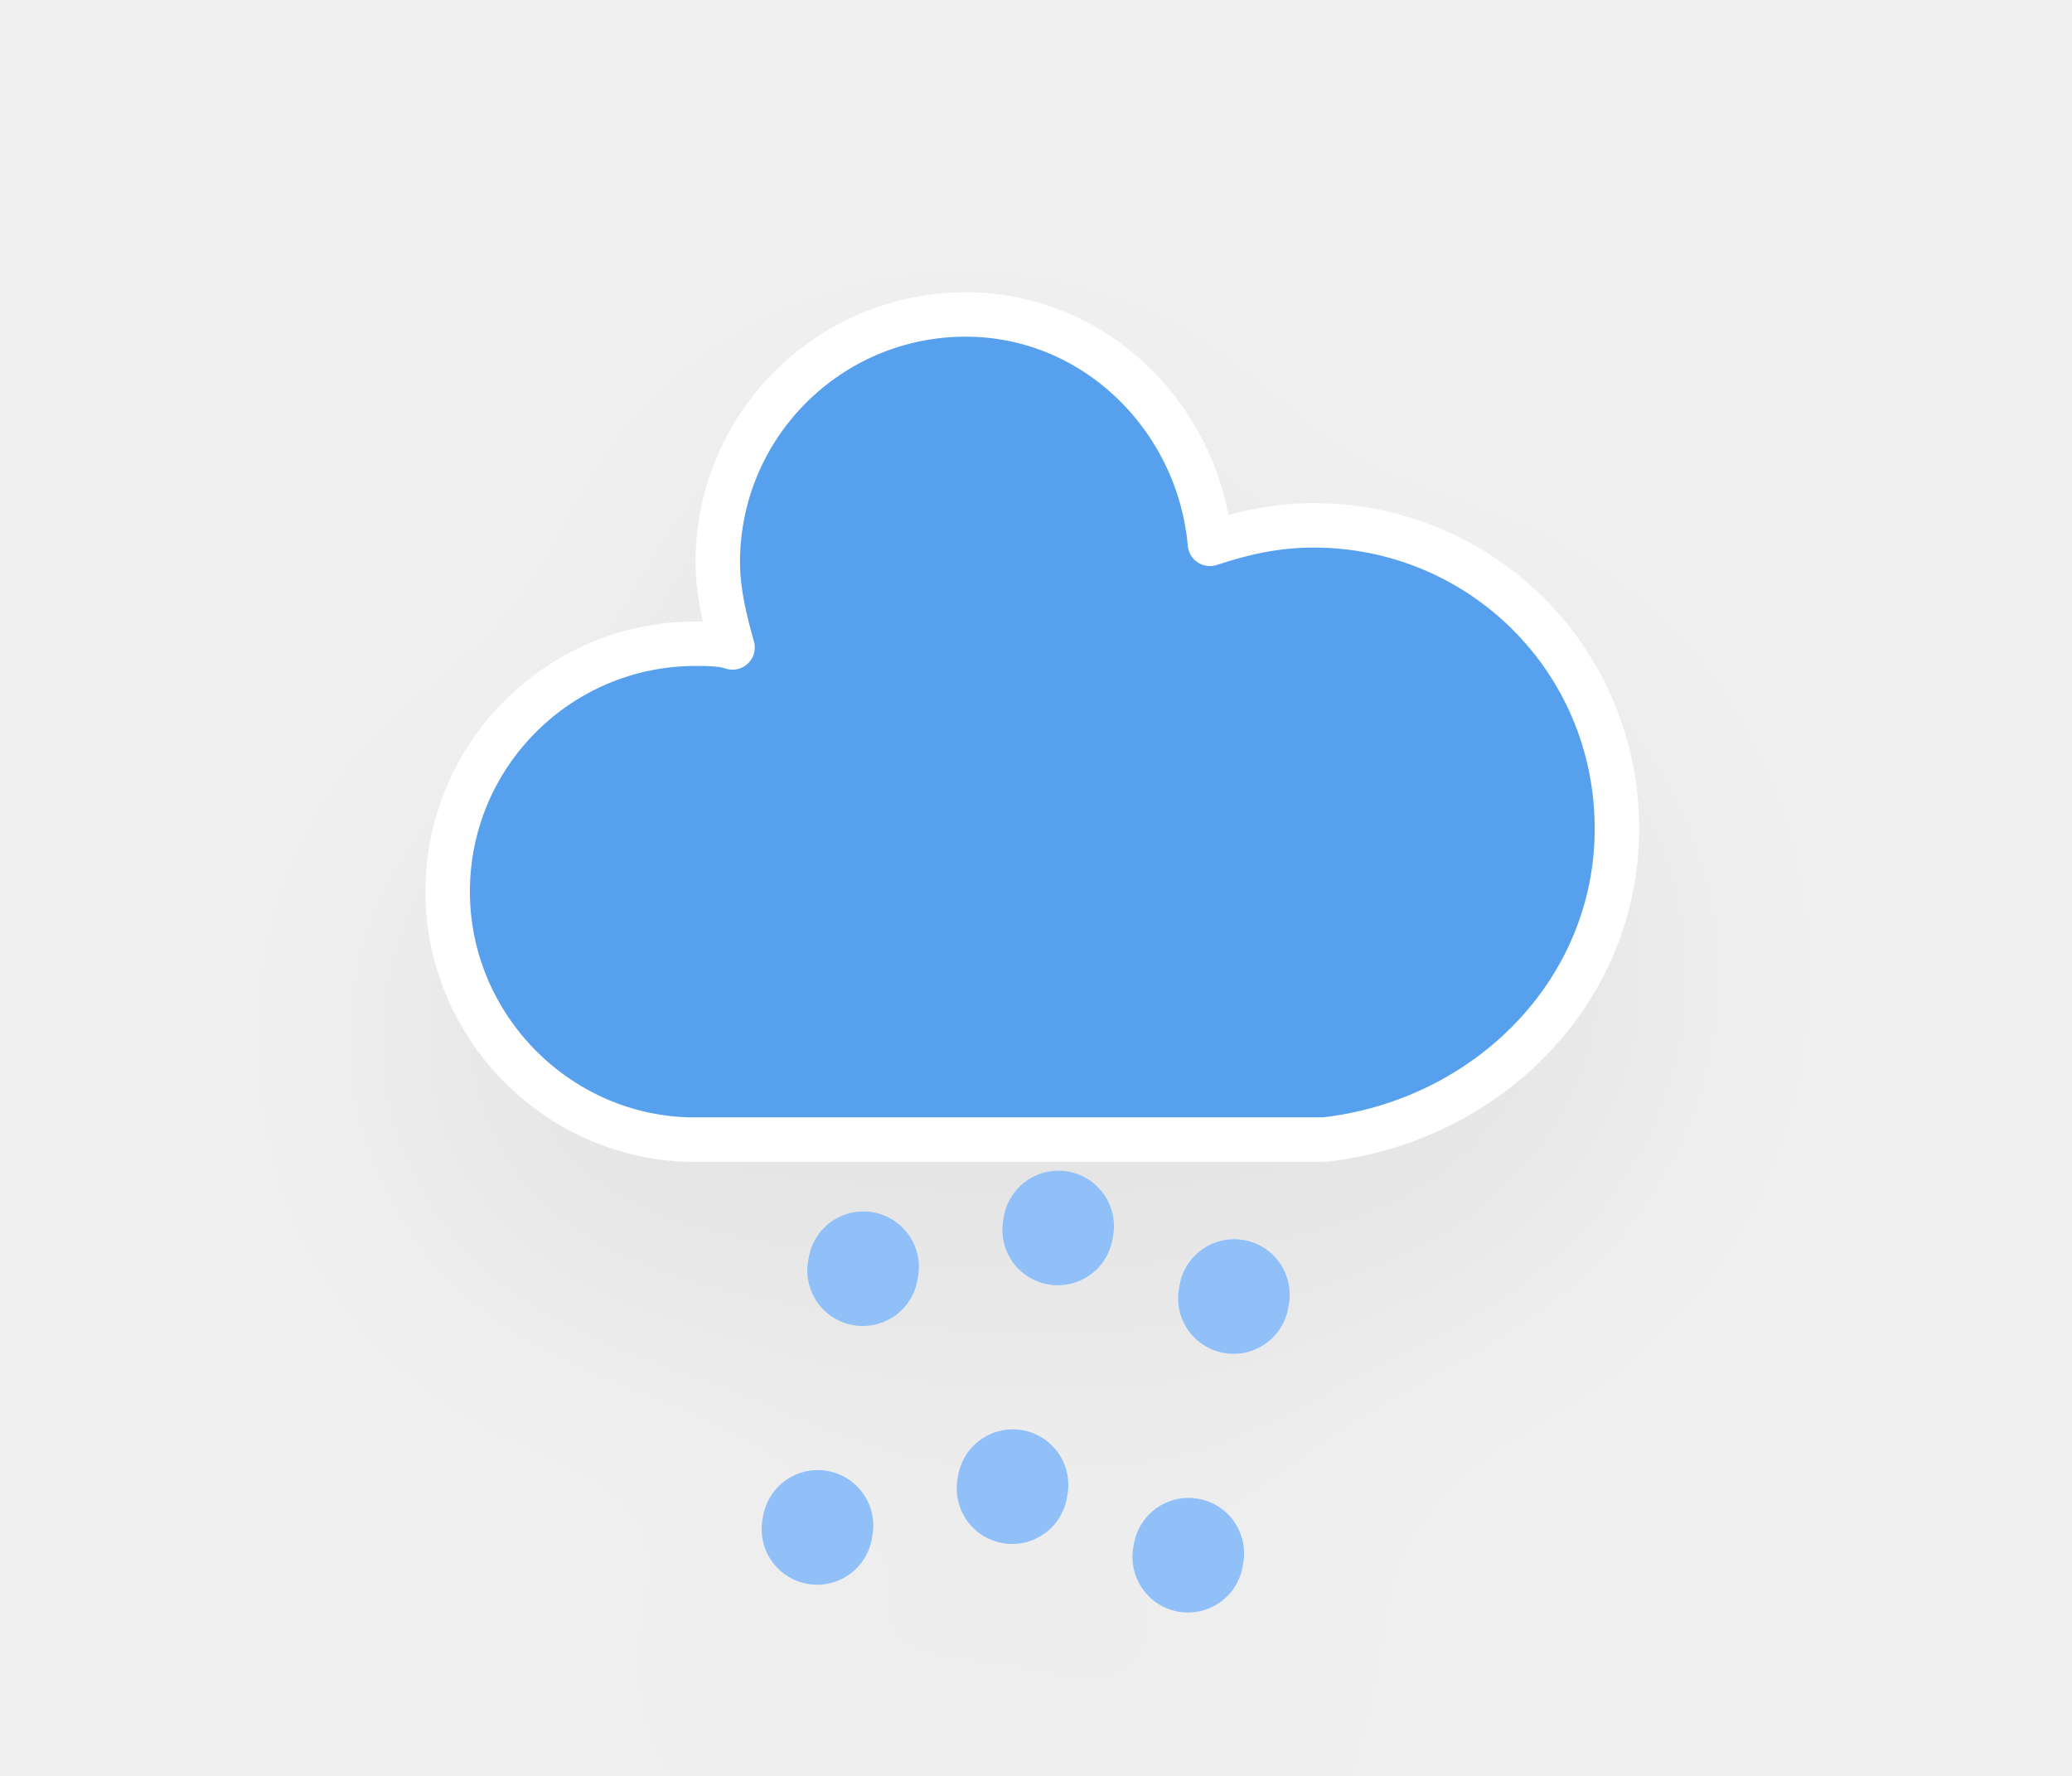
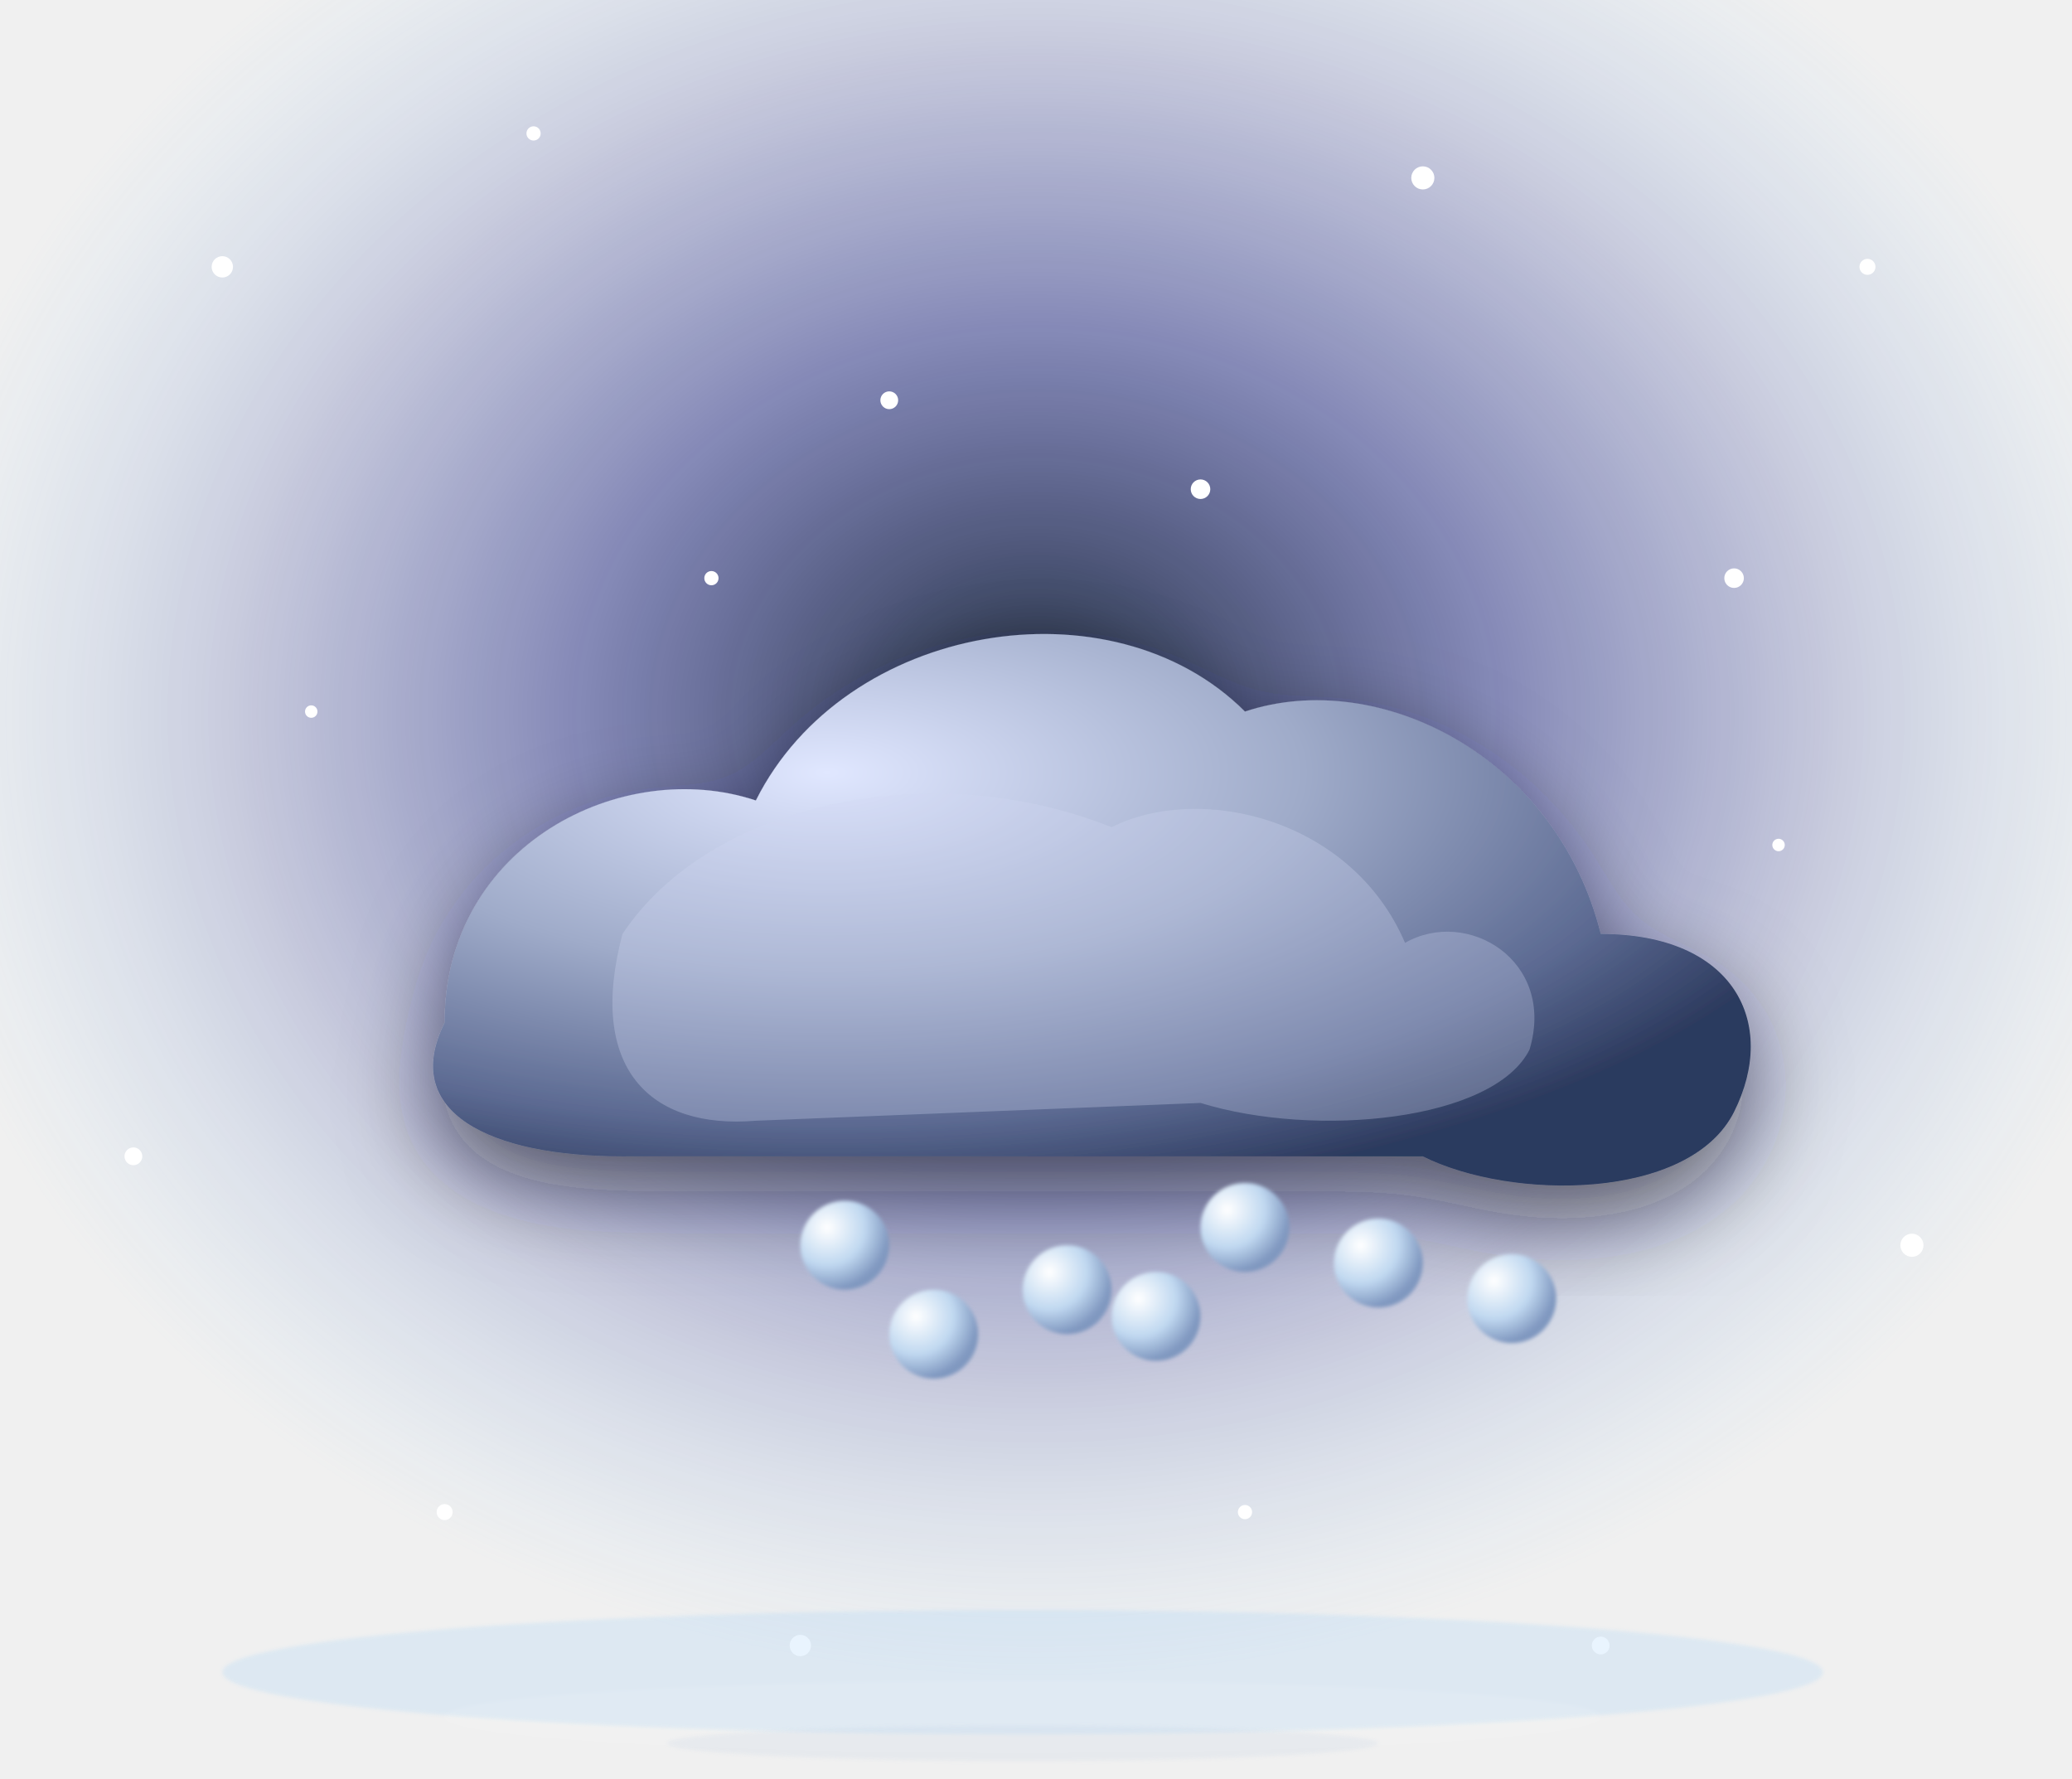
- <svg xmlns="http://www.w3.org/2000/svg" width="56" height="48" version="1.1">
+ <svg xmlns="http://www.w3.org/2000/svg" width="233" height="200" viewBox="0 0 233 200">
  <defs>
-     <filter id="blur" x="-.247" y="-.228" width="1.494" height="1.576">
-       <feGaussianBlur in="SourceAlpha" stdDeviation="3" />
-       <feOffset dx="0" dy="4" result="offsetblur" />
-       <feComponentTransfer>
-         <feFuncA slope="0.05" type="linear" />
-       </feComponentTransfer>
-       <feMerge>
-         <feMergeNode />
-         <feMergeNode in="SourceGraphic" />
-       </feMerge>
+     <radialGradient id="bgNight" cx="50%" cy="40%" r="55%">
+       <stop offset="0%" stop-color="#0D1B2A" stop-opacity="0.9" />
+       <stop offset="40%" stop-color="#1A237E" stop-opacity="0.5" />
+       <stop offset="70%" stop-color="#283593" stop-opacity="0.2" />
+       <stop offset="100%" stop-color="#64B5F6" stop-opacity="0" />
+     </radialGradient>
+     <radialGradient id="cloudNight" cx="30%" cy="25%" r="80%">
+       <stop offset="0%" stop-color="#E0E7FF" />
+       <stop offset="45%" stop-color="#9FABC9" />
+       <stop offset="80%" stop-color="#5C6A92" />
+       <stop offset="100%" stop-color="#2C3A5E" />
+     </radialGradient>
+     <radialGradient id="hailStoneNight" cx="30%" cy="30%" r="70%">
+       <stop offset="0%" stop-color="#FFFFFF" />
+       <stop offset="60%" stop-color="#C0D8F0" />
+       <stop offset="100%" stop-color="#8098C0" />
+     </radialGradient>
+     <filter id="cloudShadowNight" x="-20%" y="-20%" width="140%" height="140%">
+       <feDropShadow dx="0" dy="4" stdDeviation="5" flood-color="#0A1128" flood-opacity="0.6" />
    </filter>
-     <style type="text/css">
-          
-          /*
-       /*
- ** CLOUDS
- */
-       @keyframes am-weather-cloud {
-         0% {
-           -webkit-transform: translate(0px, 0px);
-           -moz-transform: translate(0px, 0px);
-           -ms-transform: translate(0px, 0px);
-           transform: translate(0px, 0px);
-         }
+     <filter id="iceGlowNight" x="-50%" y="-50%" width="200%" height="200%">
+       <feGaussianBlur stdDeviation="0.2" />
+     </filter>
+   </defs>
+   <style>
+     .bgLayerNight {
+       animation: bgPulseNight 8s ease-in-out infinite;
+     }
+     .cloudMoveNight {
+       animation: cloudFloatNight 5s ease-in-out infinite;
+     }
+     .twinkleStar { animation: twinkle 3s ease-in-out infinite; }
+     .twinkleStarSlow { animation: twinkle 5s ease-in-out infinite; }

-         50% {
-           -webkit-transform: translate(2px, 0px);
-           -moz-transform: translate(2px, 0px);
-           -ms-transform: translate(2px, 0px);
-           transform: translate(2px, 0px);
-         }
+     /* SZYBKIE ANIMACJE – każda kulka ma inny kąt padania (nocy) */
+     .h1 { animation: fall1Night 0.9s linear infinite; }
+     .h2 { animation: fall2Night 1.0s linear infinite; }
+     .h3 { animation: fall3Night 0.8s linear infinite; }
+     .h4 { animation: fall4Night 0.95s linear infinite; }
+     .h5 { animation: fall5Night 0.85s linear infinite; }
+     .h6 { animation: fall6Night 1.05s linear infinite; }
+     .h7 { animation: fall7Night 0.9s linear infinite; }

-         100% {
-           -webkit-transform: translate(0px, 0px);
-           -moz-transform: translate(0px, 0px);
-           -ms-transform: translate(0px, 0px);
-           transform: translate(0px, 0px);
-         }
-       }
+     /* Opóźnienia – żeby nie spadały jednocześnie */
+     .d1 { animation-delay: 0s; }
+     .d2 { animation-delay: 0.2s; }
+     .d3 { animation-delay: 0.4s; }
+     .d4 { animation-delay: 0.6s; }
+     .d5 { animation-delay: 0.8s; }
+     .d6 { animation-delay: 1.0s; }
+     .d7 { animation-delay: 1.2s; }

-       .am-weather-cloud {
-         -webkit-animation-name: am-weather-cloud;
-         -moz-animation-name: am-weather-cloud;
-         animation-name: am-weather-cloud;
-         -webkit-animation-duration: 3s;
-         -moz-animation-duration: 3s;
-         animation-duration: 3s;
-         -webkit-animation-timing-function: linear;
-         -moz-animation-timing-function: linear;
-         animation-timing-function: linear;
-         -webkit-animation-iteration-count: infinite;
-         -moz-animation-iteration-count: infinite;
-         animation-iteration-count: infinite;
-       }
+     @keyframes bgPulseNight {
+       0%,100% { opacity: 0.85; }
+       50% { opacity: 1; }
+     }
+     @keyframes cloudFloatNight {
+       0%,100% { transform: translateX(0) translateY(0); }
+       50% { transform: translateX(-3px) translateY(-2px); }
+     }
+     @keyframes twinkle {
+       0%,100% { opacity: 0.2; transform: scale(0.8); }
+       50% { opacity: 1; transform: scale(1.2); }
+     }

-          /*
- ** RAIN
- */
-          @keyframes am-weather-rain {
-             0% {
-                stroke-dashoffset: 0;
-             }
- 
-             100% {
-                stroke-dashoffset: -100;
-             }
-          }
- 
-          .am-weather-rain-1 {
-             -webkit-animation-name: am-weather-rain;
-             -moz-animation-name: am-weather-rain;
-             -ms-animation-name: am-weather-rain;
-             animation-name: am-weather-rain;
-             -webkit-animation-duration: 8s;
-             -moz-animation-duration: 8s;
-             -ms-animation-duration: 8s;
-             animation-duration: 8s;
-             -webkit-animation-timing-function: linear;
-             -moz-animation-timing-function: linear;
-             -ms-animation-timing-function: linear;
-             animation-timing-function: linear;
-             -webkit-animation-iteration-count: infinite;
-             -moz-animation-iteration-count: infinite;
-             -ms-animation-iteration-count: infinite;
-             animation-iteration-count: infinite;
-          }
- 
-          .am-weather-rain-2 {
-             -webkit-animation-name: am-weather-rain;
-             -moz-animation-name: am-weather-rain;
-             -ms-animation-name: am-weather-rain;
-             animation-name: am-weather-rain;
-             -webkit-animation-delay: 0.25s;
-             -moz-animation-delay: 0.25s;
-             -ms-animation-delay: 0.25s;
-             animation-delay: 0.25s;
-             -webkit-animation-duration: 8s;
-             -moz-animation-duration: 8s;
-             -ms-animation-duration: 8s;
-             animation-duration: 8s;
-             -webkit-animation-timing-function: linear;
-             -moz-animation-timing-function: linear;
-             -ms-animation-timing-function: linear;
-             animation-timing-function: linear;
-             -webkit-animation-iteration-count: infinite;
-             -moz-animation-iteration-count: infinite;
-             -ms-animation-iteration-count: infinite;
-             animation-iteration-count: infinite;
-          }
-          
-       </style>
-   </defs>
-   <g transform="translate(16,-2)" filter="url(#blur)">
-     <g class="am-weather-cloud" style="-moz-animation-duration:3s;-moz-animation-iteration-count:infinite;-moz-animation-name:am-weather-cloud;-moz-animation-timing-function:linear;-webkit-animation-duration:3s;-webkit-animation-iteration-count:infinite;-webkit-animation-name:am-weather-cloud;-webkit-animation-timing-function:linear">
-       <path transform="translate(-20,-11)" d="m47.7 35.4c0-4.6-3.7-8.2-8.2-8.2-1 0-1.9 0.2-2.8 0.5-0.3-3.4-3.1-6.2-6.6-6.2-3.7 0-6.7 3-6.7 6.7 0 0.8 0.2 1.6 0.4 2.3-0.3-0.1-0.7-0.1-1-0.1-3.7 0-6.7 3-6.7 6.7 0 3.6 2.9 6.6 6.5 6.7h17.2c4.4-0.5 7.9-4 7.9-8.4z" fill="#57a0ee" stroke="#fff" stroke-linejoin="round" stroke-width="1.2" />
-     </g>
-     <g transform="rotate(10,-247.39,200.17) translate(-20,-6.5)" fill="none" stroke="#91c0f8" stroke-dasharray="0.1, 7" stroke-linecap="round" stroke-width="3">
-       <line class="am-weather-rain-1" transform="translate(-5,1)" y2="8" style="-moz-animation-duration:8s;-moz-animation-iteration-count:infinite;-moz-animation-name:am-weather-rain;-moz-animation-timing-function:linear;-ms-animation-duration:8s;-ms-animation-iteration-count:infinite;-ms-animation-name:am-weather-rain;-ms-animation-timing-function:linear;-webkit-animation-duration:8s;-webkit-animation-iteration-count:infinite;-webkit-animation-name:am-weather-rain;-webkit-animation-timing-function:linear" />
-       <line class="am-weather-rain-2" transform="translate(0,-1)" y2="8" style="-moz-animation-delay:0.25s;-moz-animation-duration:8s;-moz-animation-iteration-count:infinite;-moz-animation-name:am-weather-rain;-moz-animation-timing-function:linear;-ms-animation-delay:0.25s;-ms-animation-duration:8s;-ms-animation-iteration-count:infinite;-ms-animation-name:am-weather-rain;-ms-animation-timing-function:linear;-webkit-animation-delay:0.25s;-webkit-animation-duration:8s;-webkit-animation-iteration-count:infinite;-webkit-animation-name:am-weather-rain;-webkit-animation-timing-function:linear" />
-       <line class="am-weather-rain-1" transform="translate(5)" y2="8" style="-moz-animation-duration:8s;-moz-animation-iteration-count:infinite;-moz-animation-name:am-weather-rain;-moz-animation-timing-function:linear;-ms-animation-duration:8s;-ms-animation-iteration-count:infinite;-ms-animation-name:am-weather-rain;-ms-animation-timing-function:linear;-webkit-animation-duration:8s;-webkit-animation-iteration-count:infinite;-webkit-animation-name:am-weather-rain;-webkit-animation-timing-function:linear" />
-     </g>
+     /* Nocne wersje spadania – nieco niższa maksymalna przezroczystość */
+     @keyframes fall1Night {
+       0% { transform: translate(0px, -20px); opacity: 0; }
+       15% { opacity: 0.9; }
+       85% { opacity: 0.8; }
+       100% { transform: translate(-20px, 60px); opacity: 0; }
+     }
+     @keyframes fall2Night {
+       0% { transform: translate(0px, -20px); opacity: 0; }
+       15% { opacity: 0.9; }
+       85% { opacity: 0.8; }
+       100% { transform: translate(-10px, 60px); opacity: 0; }
+     }
+     @keyframes fall3Night {
+       0% { transform: translate(0px, -20px); opacity: 0; }
+       15% { opacity: 0.9; }
+       85% { opacity: 0.8; }
+       100% { transform: translate(-5px, 60px); opacity: 0; }
+     }
+     @keyframes fall4Night {
+       0% { transform: translate(0px, -20px); opacity: 0; }
+       15% { opacity: 0.9; }
+       85% { opacity: 0.8; }
+       100% { transform: translate(0px, 60px); opacity: 0; }
+     }
+     @keyframes fall5Night {
+       0% { transform: translate(0px, -20px); opacity: 0; }
+       15% { opacity: 0.9; }
+       85% { opacity: 0.8; }
+       100% { transform: translate(8px, 60px); opacity: 0; }
+     }
+     @keyframes fall6Night {
+       0% { transform: translate(0px, -20px); opacity: 0; }
+       15% { opacity: 0.9; }
+       85% { opacity: 0.8; }
+       100% { transform: translate(15px, 60px); opacity: 0; }
+     }
+     @keyframes fall7Night {
+       0% { transform: translate(0px, -20px); opacity: 0; }
+       15% { opacity: 0.9; }
+       85% { opacity: 0.8; }
+       100% { transform: translate(22px, 60px); opacity: 0; }
+     }
+   </style>
+   <rect width="233" height="200" fill="url(#bgNight)" class="bgLayerNight" />
+   <g fill="#FFFFFF">
+     <circle cx="25" cy="30" r="1.2" class="twinkleStar" style="animation-delay: 0s" />
+     <circle cx="60" cy="15" r="0.8" class="twinkleStarSlow" style="animation-delay: 0.5s" />
+     <circle cx="100" cy="45" r="1" class="twinkleStar" style="animation-delay: 1.2s" />
+     <circle cx="160" cy="20" r="1.3" class="twinkleStar" style="animation-delay: 2s" />
+     <circle cx="210" cy="30" r="0.9" class="twinkleStarSlow" style="animation-delay: 0.8s" />
+     <circle cx="195" cy="65" r="1.1" class="twinkleStar" style="animation-delay: 1.5s" />
+     <circle cx="35" cy="80" r="0.7" class="twinkleStar" style="animation-delay: 2.5s" />
+     <circle cx="15" cy="130" r="1" class="twinkleStarSlow" style="animation-delay: 0.3s" />
+     <circle cx="50" cy="170" r="0.9" class="twinkleStar" style="animation-delay: 1.8s" />
+     <circle cx="90" cy="185" r="1.2" class="twinkleStar" style="animation-delay: 2.2s" />
+     <circle cx="140" cy="170" r="0.8" class="twinkleStarSlow" style="animation-delay: 0.6s" />
+     <circle cx="180" cy="185" r="1" class="twinkleStar" style="animation-delay: 1.1s" />
+     <circle cx="215" cy="140" r="1.3" class="twinkleStar" style="animation-delay: 2.8s" />
+     <circle cx="175" cy="105" r="0.9" class="twinkleStarSlow" style="animation-delay: 1.4s" />
+     <circle cx="55" cy="105" r="0.6" class="twinkleStar" style="animation-delay: 3s" />
+     <circle cx="135" cy="55" r="1.1" class="twinkleStar" style="animation-delay: 0.9s" />
+     <circle cx="80" cy="65" r="0.8" class="twinkleStarSlow" style="animation-delay: 1.7s" />
+     <circle cx="200" cy="95" r="0.7" class="twinkleStar" style="animation-delay: 2.3s" />
  </g>
+   <g class="cloudMoveNight" filter="url(#cloudShadowNight)">
+     <path d="M 50,115               C 50,95 70,85 85,90               C 95,70 125,65 140,80               C 155,75 175,85 180,105               C 195,105 200,115 195,125               C 190,135 170,135 160,130               L 70,130               C 55,130 45,125 50,115 Z" fill="url(#cloudNight)" />
+     <path d="M 70,105 C 80,90 105,85 125,93 C 135,88 152,92 158,106 C 165,102 175,108 172,118 C 168,126 148,128 135,124 L 85,126 C 73,127 66,120 70,105 Z" fill="#D0D8F0" opacity="0.3" />
+   </g>
+   <g filter="url(#iceGlowNight)">
+     <circle cx="95" cy="140" r="5" fill="url(#hailStoneNight)" class="h1 d1" />
+     <circle cx="120" cy="145" r="5" fill="url(#hailStoneNight)" class="h2 d2" />
+     <circle cx="140" cy="138" r="5" fill="url(#hailStoneNight)" class="h3 d3" />
+     <circle cx="105" cy="150" r="5" fill="url(#hailStoneNight)" class="h4 d4" />
+     <circle cx="155" cy="142" r="5" fill="url(#hailStoneNight)" class="h5 d5" />
+     <circle cx="130" cy="148" r="5" fill="url(#hailStoneNight)" class="h6 d6" />
+     <circle cx="170" cy="146" r="5" fill="url(#hailStoneNight)" class="h7 d7" />
+   </g>
+   <ellipse cx="115" cy="188" rx="90" ry="7" fill="#90CAF9" opacity="0.2" filter="url(#iceGlowNight)" />
+   <ellipse cx="115" cy="193" rx="65" ry="4" fill="#FFFFFF" opacity="0.1" filter="url(#iceGlowNight)" />
+   <ellipse cx="115" cy="196" rx="40" ry="2" fill="#B0C4DE" opacity="0.15" filter="url(#iceGlowNight)" />
</svg>
